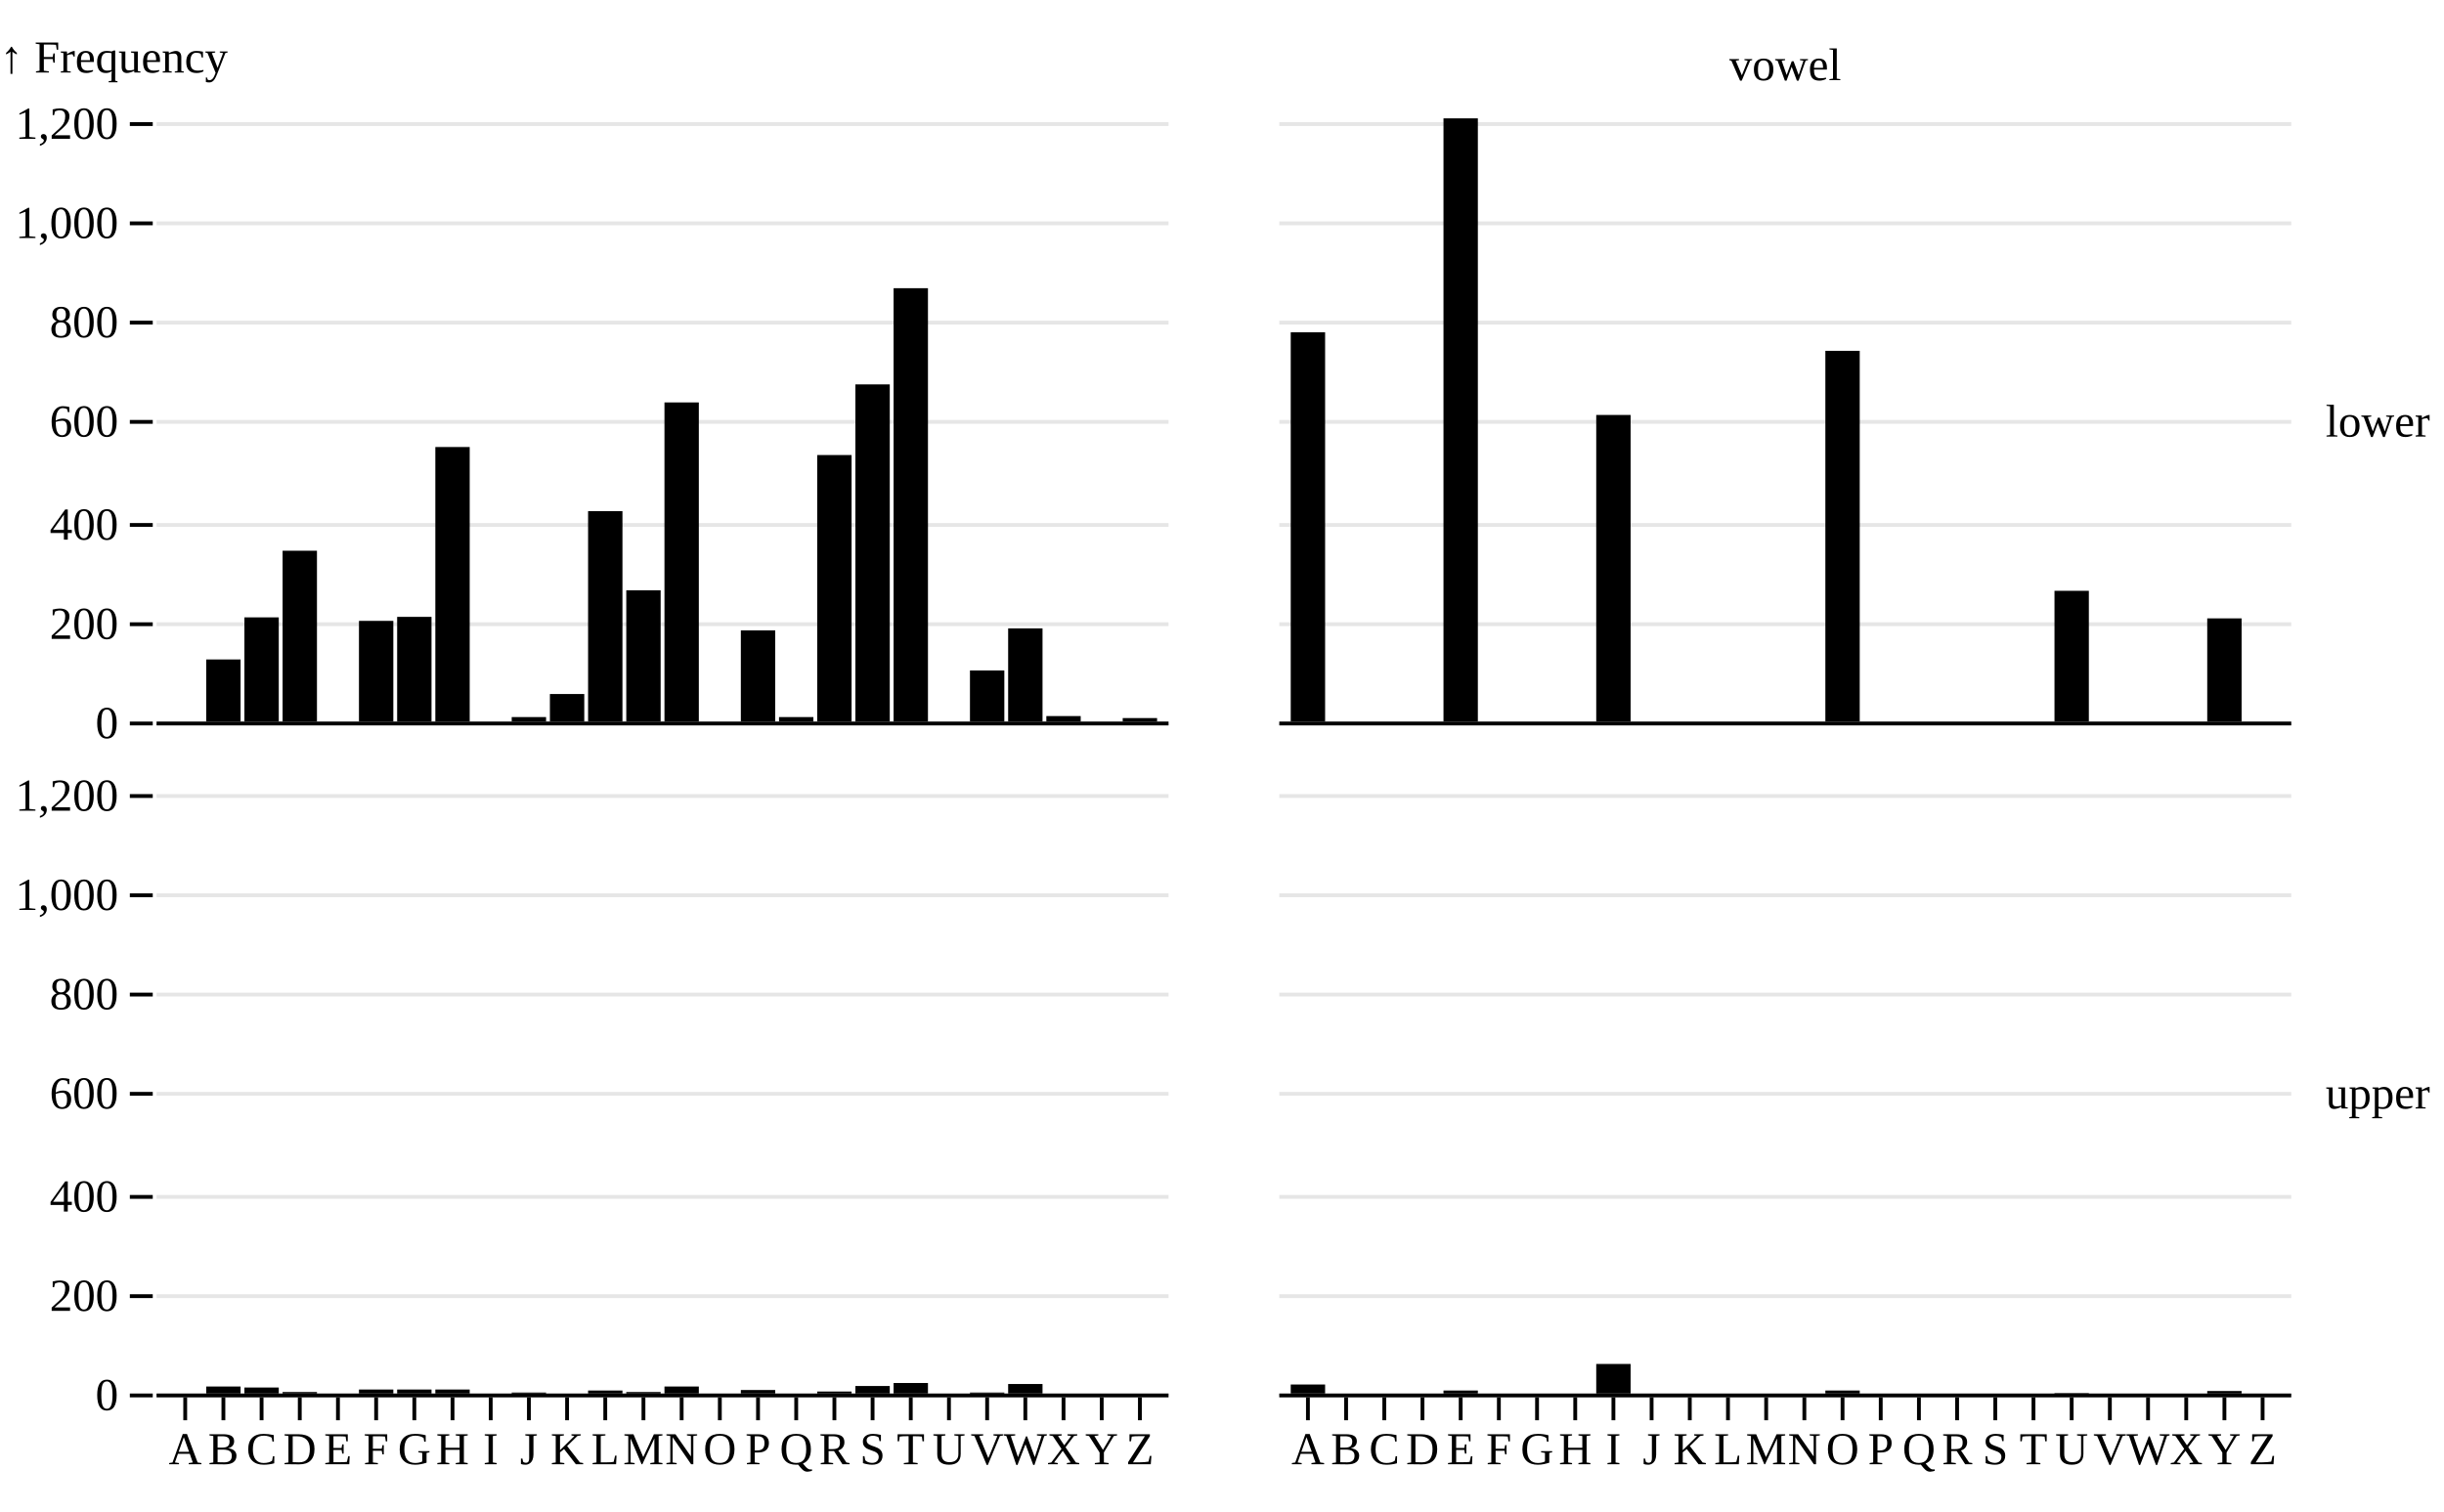
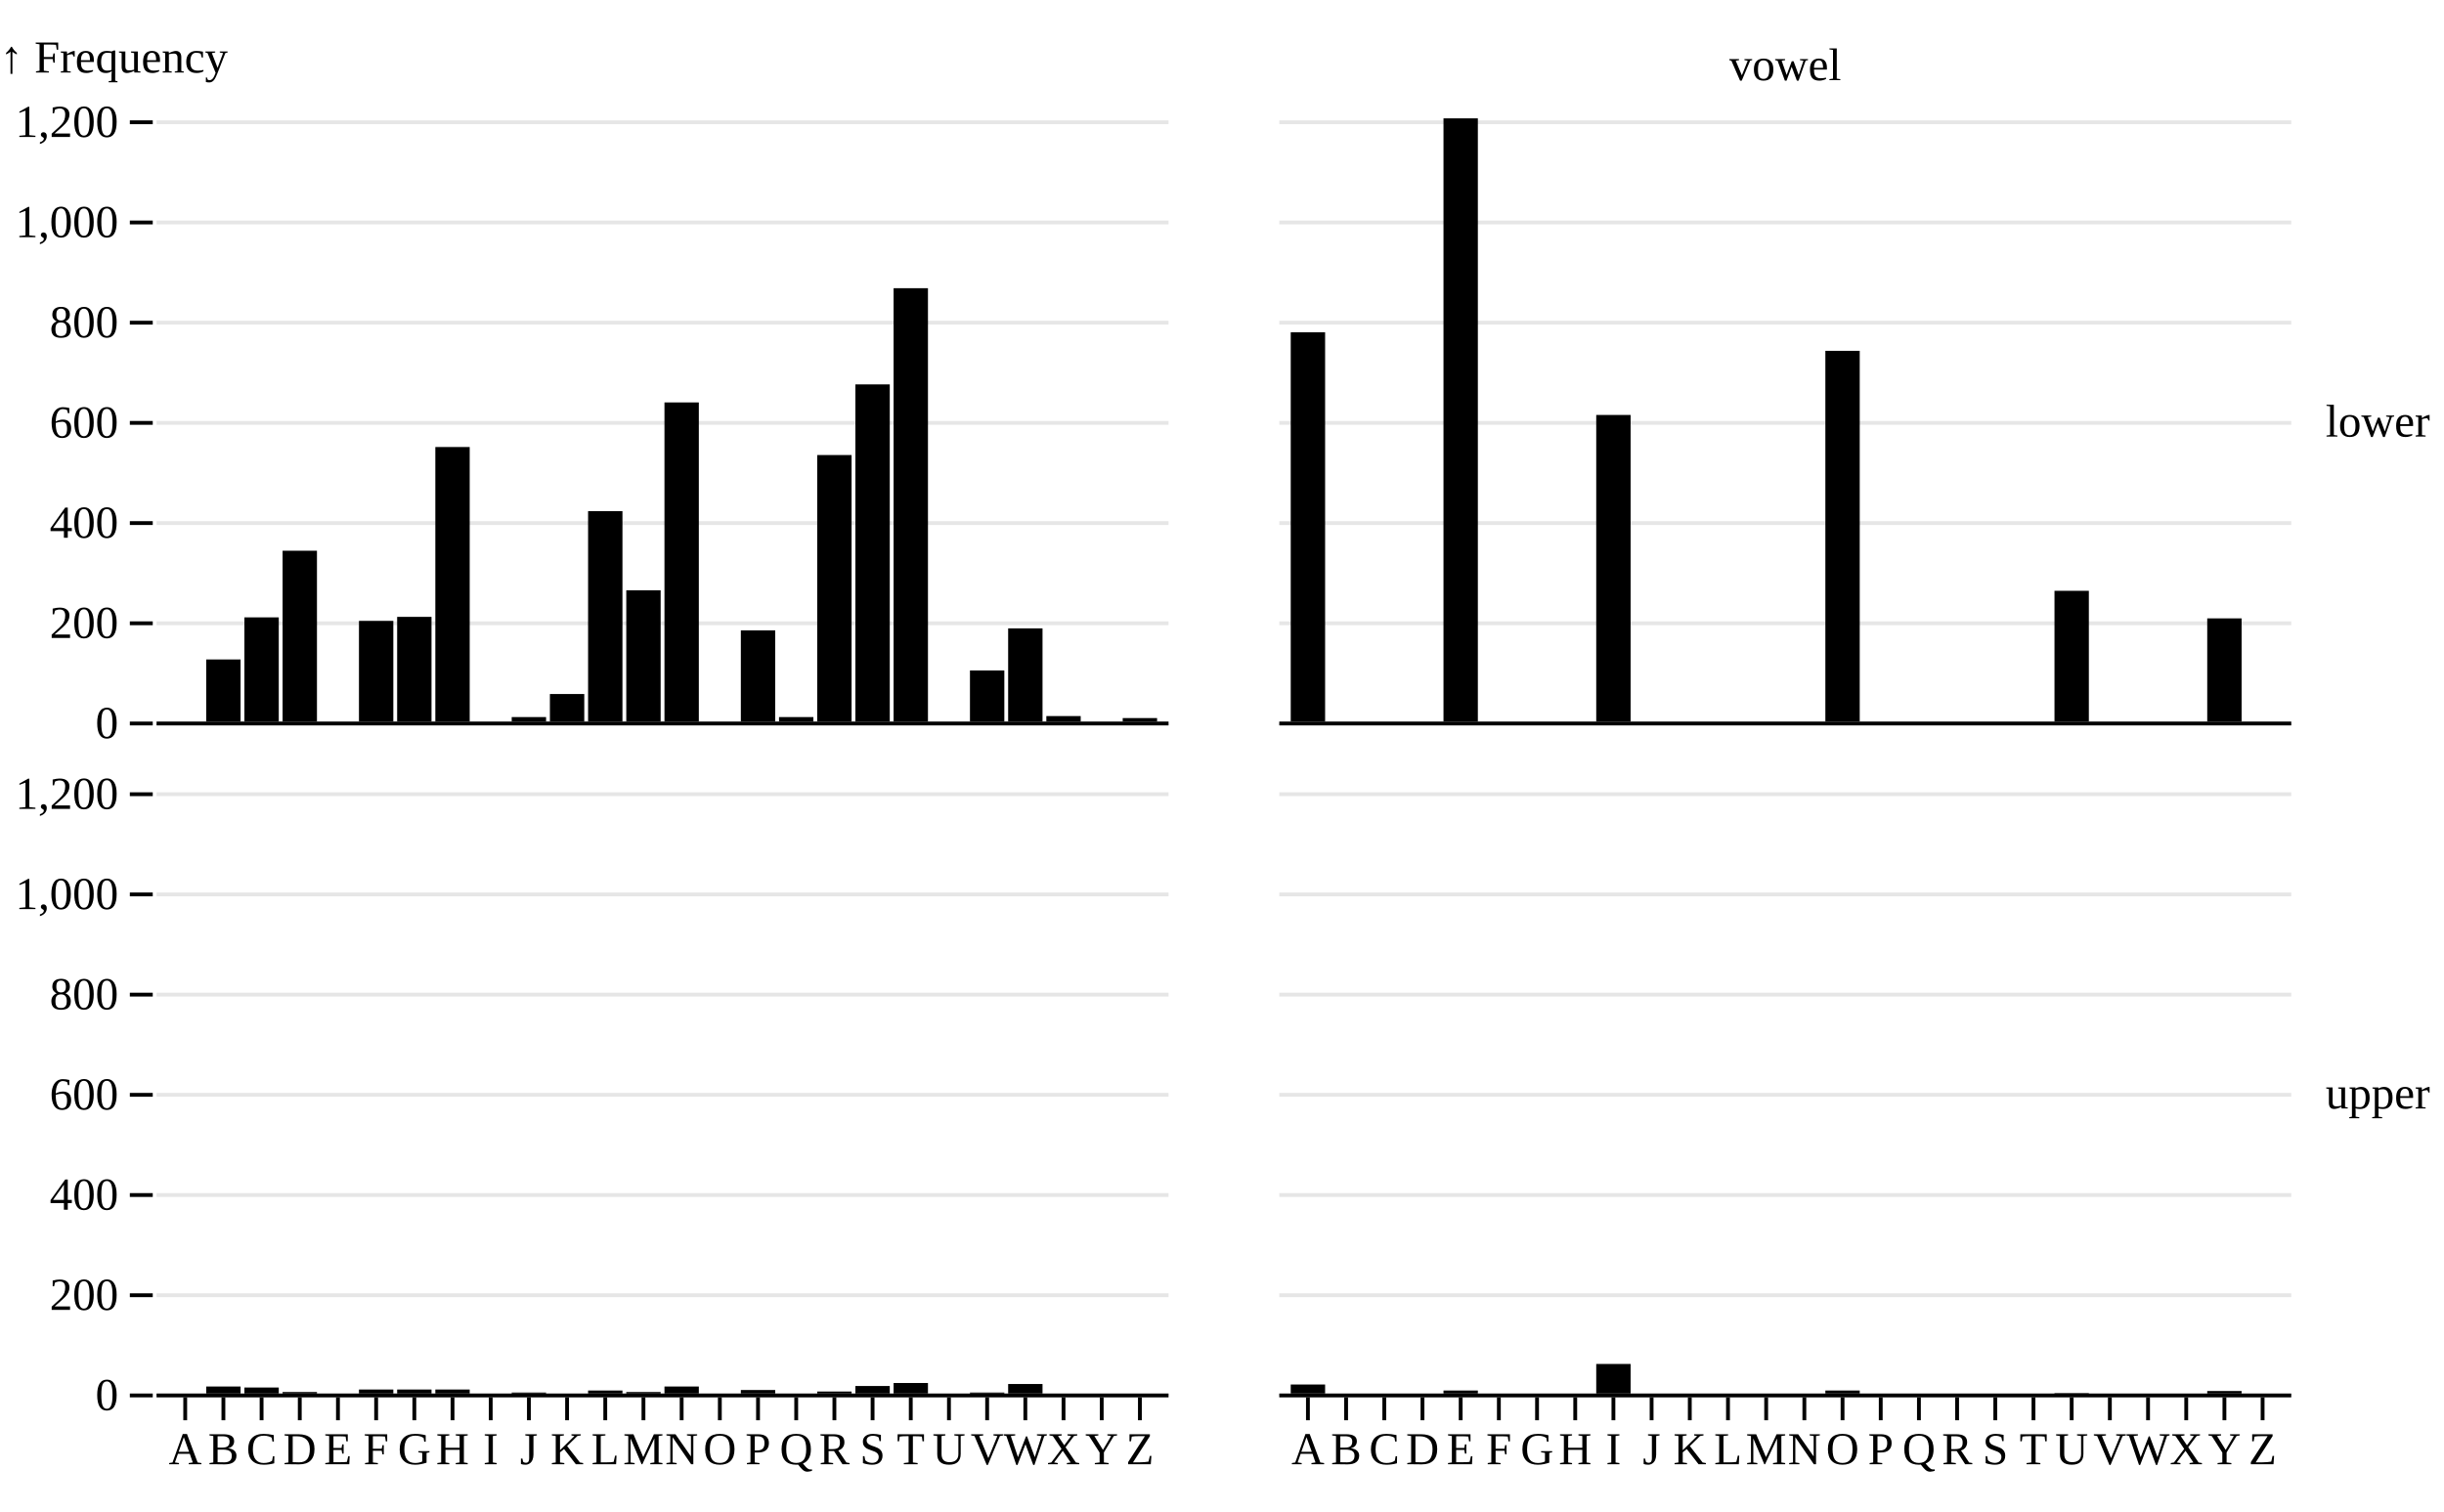
<svg xmlns="http://www.w3.org/2000/svg" class="plot" fill="currentColor" text-anchor="middle" width="640" height="396" viewBox="0 0 640 396">
  <g transform="translate(600,0)" fill="none" text-anchor="start">
    <g class="tick" opacity="1" transform="translate(0,110.5)">
      <line stroke="currentColor" x2="0" />
      <text fill="currentColor" x="9" dy="0.32em">lower</text>
    </g>
    <g class="tick" opacity="1" transform="translate(0,286.5)">
      <line stroke="currentColor" x2="0" />
      <text fill="currentColor" x="9" dy="0.32em">upper</text>
    </g>
  </g>
  <g transform="translate(0,30)" fill="none" text-anchor="middle">
    <g class="tick" opacity="1" transform="translate(173.5,0)">
      <line stroke="currentColor" y2="0" />
      <text fill="currentColor" y="-9" dy="0em" />
    </g>
    <g class="tick" opacity="1" transform="translate(467.5,0)">
      <line stroke="currentColor" y2="0" />
      <text fill="currentColor" y="-9" dy="0em">vowel</text>
    </g>
  </g>
  <g>
    <g transform="translate(0,31)">
      <g transform="translate(40,0)" fill="none" text-anchor="end">
        <g class="tick" opacity="1" transform="translate(0,158.5)">
          <line stroke="currentColor" x2="-6" />
          <text fill="currentColor" x="-9" dy="0.32em">0</text>
          <path stroke="currentColor" stroke-opacity="0.1" d="M1,0h265M295,0h265" />
        </g>
-         <g class="tick" opacity="1" transform="translate(0,132.5)">
+         <g class="tick" opacity="1" transform="translate(0,132.2542)">
          <line stroke="currentColor" x2="-6" />
          <text fill="currentColor" x="-9" dy="0.32em">200</text>
          <path stroke="currentColor" stroke-opacity="0.1" d="M1,0h265M295,0h265" />
        </g>
-         <g class="tick" opacity="1" transform="translate(0,106.5)">
+         <g class="tick" opacity="1" transform="translate(0,106.0083)">
          <line stroke="currentColor" x2="-6" />
          <text fill="currentColor" x="-9" dy="0.32em">400</text>
          <path stroke="currentColor" stroke-opacity="0.1" d="M1,0h265M295,0h265" />
        </g>
-         <g class="tick" opacity="1" transform="translate(0,79.5)">
+         <g class="tick" opacity="1" transform="translate(0,79.76246)">
          <line stroke="currentColor" x2="-6" />
          <text fill="currentColor" x="-9" dy="0.32em">600</text>
          <path stroke="currentColor" stroke-opacity="0.1" d="M1,0h265M295,0h265" />
        </g>
-         <g class="tick" opacity="1" transform="translate(0,53.5)">
+         <g class="tick" opacity="1" transform="translate(0,53.51661)">
          <line stroke="currentColor" x2="-6" />
          <text fill="currentColor" x="-9" dy="0.32em">800</text>
          <path stroke="currentColor" stroke-opacity="0.1" d="M1,0h265M295,0h265" />
        </g>
-         <g class="tick" opacity="1" transform="translate(0,27.5)">
+         <g class="tick" opacity="1" transform="translate(0,27.27076)">
          <line stroke="currentColor" x2="-6" />
          <text fill="currentColor" x="-9" dy="0.32em">1,000</text>
          <path stroke="currentColor" stroke-opacity="0.1" d="M1,0h265M295,0h265" />
        </g>
-         <g class="tick" opacity="1" transform="translate(0,1.5)">
+         <g class="tick" opacity="1" transform="translate(0,1.024917)">
          <line stroke="currentColor" x2="-6" />
          <text fill="currentColor" x="-9" dy="0.32em">1,200</text>
          <path stroke="currentColor" stroke-opacity="0.1" d="M1,0h265M295,0h265" />
        </g>
        <text fill="currentColor" transform="translate(-40,0)" dy="-1em" text-anchor="start">↑ Frequency</text>
      </g>
    </g>
    <g transform="translate(0,207)">
      <g transform="translate(40,0)" fill="none" text-anchor="end">
        <g class="tick" opacity="1" transform="translate(0,158.5)">
          <line stroke="currentColor" x2="-6" />
          <text fill="currentColor" x="-9" dy="0.32em">0</text>
          <path stroke="currentColor" stroke-opacity="0.1" d="M1,0h265M295,0h265" />
        </g>
-         <g class="tick" opacity="1" transform="translate(0,132.5)">
+         <g class="tick" opacity="1" transform="translate(0,132.2542)">
          <line stroke="currentColor" x2="-6" />
          <text fill="currentColor" x="-9" dy="0.32em">200</text>
          <path stroke="currentColor" stroke-opacity="0.1" d="M1,0h265M295,0h265" />
        </g>
-         <g class="tick" opacity="1" transform="translate(0,106.5)">
+         <g class="tick" opacity="1" transform="translate(0,106.0083)">
          <line stroke="currentColor" x2="-6" />
          <text fill="currentColor" x="-9" dy="0.32em">400</text>
          <path stroke="currentColor" stroke-opacity="0.1" d="M1,0h265M295,0h265" />
        </g>
-         <g class="tick" opacity="1" transform="translate(0,79.5)">
+         <g class="tick" opacity="1" transform="translate(0,79.76246)">
          <line stroke="currentColor" x2="-6" />
          <text fill="currentColor" x="-9" dy="0.32em">600</text>
          <path stroke="currentColor" stroke-opacity="0.1" d="M1,0h265M295,0h265" />
        </g>
-         <g class="tick" opacity="1" transform="translate(0,53.5)">
+         <g class="tick" opacity="1" transform="translate(0,53.51661)">
          <line stroke="currentColor" x2="-6" />
          <text fill="currentColor" x="-9" dy="0.32em">800</text>
          <path stroke="currentColor" stroke-opacity="0.1" d="M1,0h265M295,0h265" />
        </g>
-         <g class="tick" opacity="1" transform="translate(0,27.5)">
+         <g class="tick" opacity="1" transform="translate(0,27.27076)">
          <line stroke="currentColor" x2="-6" />
          <text fill="currentColor" x="-9" dy="0.32em">1,000</text>
          <path stroke="currentColor" stroke-opacity="0.1" d="M1,0h265M295,0h265" />
        </g>
-         <g class="tick" opacity="1" transform="translate(0,1.5)">
+         <g class="tick" opacity="1" transform="translate(0,1.024917)">
          <line stroke="currentColor" x2="-6" />
          <text fill="currentColor" x="-9" dy="0.32em">1,200</text>
          <path stroke="currentColor" stroke-opacity="0.1" d="M1,0h265M295,0h265" />
        </g>
      </g>
    </g>
    <g transform="translate(41,0)">
      <g transform="translate(0,366)" fill="none" text-anchor="middle">
        <g class="tick" opacity="1" transform="translate(7.5,0)">
          <line stroke="currentColor" y2="6" />
          <text fill="currentColor" y="9" dy="0.71em">A</text>
        </g>
        <g class="tick" opacity="1" transform="translate(17.5,0)">
          <line stroke="currentColor" y2="6" />
          <text fill="currentColor" y="9" dy="0.71em">B</text>
        </g>
        <g class="tick" opacity="1" transform="translate(27.5,0)">
          <line stroke="currentColor" y2="6" />
          <text fill="currentColor" y="9" dy="0.71em">C</text>
        </g>
        <g class="tick" opacity="1" transform="translate(37.5,0)">
          <line stroke="currentColor" y2="6" />
          <text fill="currentColor" y="9" dy="0.71em">D</text>
        </g>
        <g class="tick" opacity="1" transform="translate(47.5,0)">
          <line stroke="currentColor" y2="6" />
          <text fill="currentColor" y="9" dy="0.71em">E</text>
        </g>
        <g class="tick" opacity="1" transform="translate(57.5,0)">
          <line stroke="currentColor" y2="6" />
          <text fill="currentColor" y="9" dy="0.71em">F</text>
        </g>
        <g class="tick" opacity="1" transform="translate(67.5,0)">
          <line stroke="currentColor" y2="6" />
          <text fill="currentColor" y="9" dy="0.71em">G</text>
        </g>
        <g class="tick" opacity="1" transform="translate(77.5,0)">
          <line stroke="currentColor" y2="6" />
          <text fill="currentColor" y="9" dy="0.71em">H</text>
        </g>
        <g class="tick" opacity="1" transform="translate(87.5,0)">
          <line stroke="currentColor" y2="6" />
          <text fill="currentColor" y="9" dy="0.71em">I</text>
        </g>
        <g class="tick" opacity="1" transform="translate(97.5,0)">
          <line stroke="currentColor" y2="6" />
          <text fill="currentColor" y="9" dy="0.71em">J</text>
        </g>
        <g class="tick" opacity="1" transform="translate(107.5,0)">
          <line stroke="currentColor" y2="6" />
          <text fill="currentColor" y="9" dy="0.71em">K</text>
        </g>
        <g class="tick" opacity="1" transform="translate(117.5,0)">
          <line stroke="currentColor" y2="6" />
          <text fill="currentColor" y="9" dy="0.71em">L</text>
        </g>
        <g class="tick" opacity="1" transform="translate(127.5,0)">
          <line stroke="currentColor" y2="6" />
          <text fill="currentColor" y="9" dy="0.71em">M</text>
        </g>
        <g class="tick" opacity="1" transform="translate(137.5,0)">
          <line stroke="currentColor" y2="6" />
          <text fill="currentColor" y="9" dy="0.71em">N</text>
        </g>
        <g class="tick" opacity="1" transform="translate(147.5,0)">
          <line stroke="currentColor" y2="6" />
          <text fill="currentColor" y="9" dy="0.71em">O</text>
        </g>
        <g class="tick" opacity="1" transform="translate(157.5,0)">
          <line stroke="currentColor" y2="6" />
          <text fill="currentColor" y="9" dy="0.71em">P</text>
        </g>
        <g class="tick" opacity="1" transform="translate(167.5,0)">
          <line stroke="currentColor" y2="6" />
          <text fill="currentColor" y="9" dy="0.71em">Q</text>
        </g>
        <g class="tick" opacity="1" transform="translate(177.5,0)">
          <line stroke="currentColor" y2="6" />
          <text fill="currentColor" y="9" dy="0.71em">R</text>
        </g>
        <g class="tick" opacity="1" transform="translate(187.5,0)">
          <line stroke="currentColor" y2="6" />
          <text fill="currentColor" y="9" dy="0.71em">S</text>
        </g>
        <g class="tick" opacity="1" transform="translate(197.5,0)">
          <line stroke="currentColor" y2="6" />
          <text fill="currentColor" y="9" dy="0.71em">T</text>
        </g>
        <g class="tick" opacity="1" transform="translate(207.5,0)">
          <line stroke="currentColor" y2="6" />
          <text fill="currentColor" y="9" dy="0.71em">U</text>
        </g>
        <g class="tick" opacity="1" transform="translate(217.5,0)">
          <line stroke="currentColor" y2="6" />
          <text fill="currentColor" y="9" dy="0.71em">V</text>
        </g>
        <g class="tick" opacity="1" transform="translate(227.5,0)">
          <line stroke="currentColor" y2="6" />
          <text fill="currentColor" y="9" dy="0.71em">W</text>
        </g>
        <g class="tick" opacity="1" transform="translate(237.5,0)">
          <line stroke="currentColor" y2="6" />
          <text fill="currentColor" y="9" dy="0.71em">X</text>
        </g>
        <g class="tick" opacity="1" transform="translate(247.5,0)">
          <line stroke="currentColor" y2="6" />
          <text fill="currentColor" y="9" dy="0.71em">Y</text>
        </g>
        <g class="tick" opacity="1" transform="translate(257.5,0)">
          <line stroke="currentColor" y2="6" />
          <text fill="currentColor" y="9" dy="0.71em">Z</text>
        </g>
      </g>
    </g>
    <g transform="translate(335,0)">
      <g transform="translate(0,366)" fill="none" text-anchor="middle">
        <g class="tick" opacity="1" transform="translate(7.5,0)">
          <line stroke="currentColor" y2="6" />
          <text fill="currentColor" y="9" dy="0.71em">A</text>
        </g>
        <g class="tick" opacity="1" transform="translate(17.5,0)">
          <line stroke="currentColor" y2="6" />
          <text fill="currentColor" y="9" dy="0.71em">B</text>
        </g>
        <g class="tick" opacity="1" transform="translate(27.5,0)">
          <line stroke="currentColor" y2="6" />
          <text fill="currentColor" y="9" dy="0.71em">C</text>
        </g>
        <g class="tick" opacity="1" transform="translate(37.5,0)">
          <line stroke="currentColor" y2="6" />
          <text fill="currentColor" y="9" dy="0.71em">D</text>
        </g>
        <g class="tick" opacity="1" transform="translate(47.5,0)">
          <line stroke="currentColor" y2="6" />
          <text fill="currentColor" y="9" dy="0.71em">E</text>
        </g>
        <g class="tick" opacity="1" transform="translate(57.5,0)">
          <line stroke="currentColor" y2="6" />
          <text fill="currentColor" y="9" dy="0.71em">F</text>
        </g>
        <g class="tick" opacity="1" transform="translate(67.5,0)">
          <line stroke="currentColor" y2="6" />
          <text fill="currentColor" y="9" dy="0.71em">G</text>
        </g>
        <g class="tick" opacity="1" transform="translate(77.5,0)">
          <line stroke="currentColor" y2="6" />
          <text fill="currentColor" y="9" dy="0.71em">H</text>
        </g>
        <g class="tick" opacity="1" transform="translate(87.5,0)">
          <line stroke="currentColor" y2="6" />
          <text fill="currentColor" y="9" dy="0.71em">I</text>
        </g>
        <g class="tick" opacity="1" transform="translate(97.5,0)">
          <line stroke="currentColor" y2="6" />
          <text fill="currentColor" y="9" dy="0.71em">J</text>
        </g>
        <g class="tick" opacity="1" transform="translate(107.5,0)">
          <line stroke="currentColor" y2="6" />
          <text fill="currentColor" y="9" dy="0.71em">K</text>
        </g>
        <g class="tick" opacity="1" transform="translate(117.5,0)">
          <line stroke="currentColor" y2="6" />
          <text fill="currentColor" y="9" dy="0.71em">L</text>
        </g>
        <g class="tick" opacity="1" transform="translate(127.5,0)">
          <line stroke="currentColor" y2="6" />
          <text fill="currentColor" y="9" dy="0.71em">M</text>
        </g>
        <g class="tick" opacity="1" transform="translate(137.5,0)">
          <line stroke="currentColor" y2="6" />
          <text fill="currentColor" y="9" dy="0.71em">N</text>
        </g>
        <g class="tick" opacity="1" transform="translate(147.5,0)">
          <line stroke="currentColor" y2="6" />
          <text fill="currentColor" y="9" dy="0.71em">O</text>
        </g>
        <g class="tick" opacity="1" transform="translate(157.5,0)">
          <line stroke="currentColor" y2="6" />
          <text fill="currentColor" y="9" dy="0.71em">P</text>
        </g>
        <g class="tick" opacity="1" transform="translate(167.5,0)">
          <line stroke="currentColor" y2="6" />
          <text fill="currentColor" y="9" dy="0.71em">Q</text>
        </g>
        <g class="tick" opacity="1" transform="translate(177.5,0)">
          <line stroke="currentColor" y2="6" />
          <text fill="currentColor" y="9" dy="0.71em">R</text>
        </g>
        <g class="tick" opacity="1" transform="translate(187.5,0)">
          <line stroke="currentColor" y2="6" />
          <text fill="currentColor" y="9" dy="0.71em">S</text>
        </g>
        <g class="tick" opacity="1" transform="translate(197.5,0)">
          <line stroke="currentColor" y2="6" />
          <text fill="currentColor" y="9" dy="0.71em">T</text>
        </g>
        <g class="tick" opacity="1" transform="translate(207.5,0)">
          <line stroke="currentColor" y2="6" />
          <text fill="currentColor" y="9" dy="0.71em">U</text>
        </g>
        <g class="tick" opacity="1" transform="translate(217.5,0)">
          <line stroke="currentColor" y2="6" />
          <text fill="currentColor" y="9" dy="0.71em">V</text>
        </g>
        <g class="tick" opacity="1" transform="translate(227.5,0)">
          <line stroke="currentColor" y2="6" />
          <text fill="currentColor" y="9" dy="0.71em">W</text>
        </g>
        <g class="tick" opacity="1" transform="translate(237.5,0)">
          <line stroke="currentColor" y2="6" />
          <text fill="currentColor" y="9" dy="0.71em">X</text>
        </g>
        <g class="tick" opacity="1" transform="translate(247.5,0)">
          <line stroke="currentColor" y2="6" />
          <text fill="currentColor" y="9" dy="0.71em">Y</text>
        </g>
        <g class="tick" opacity="1" transform="translate(257.5,0)">
          <line stroke="currentColor" y2="6" />
          <text fill="currentColor" y="9" dy="0.71em">Z</text>
        </g>
      </g>
    </g>
    <g transform="translate(41,31)">
      <g>
        <rect x="13" width="9" y="141.728" height="16.272" />
        <rect x="23" width="9" y="130.704" height="27.296" />
        <rect x="33" width="9" y="113.251" height="44.749" />
        <rect x="53" width="9" y="131.623" height="26.377" />
        <rect x="63" width="9" y="130.573" height="27.427" />
        <rect x="73" width="9" y="86.086" height="71.914" />
        <rect x="93" width="9" y="156.819" height="1.181" />
        <rect x="103" width="9" y="150.782" height="7.218" />
        <rect x="113" width="9" y="102.884" height="55.116" />
        <rect x="123" width="9" y="123.618" height="34.382" />
        <rect x="133" width="9" y="74.407" height="83.593" />
        <rect x="153" width="9" y="134.116" height="23.884" />
        <rect x="163" width="9" y="156.819" height="1.181" />
        <rect x="173" width="9" y="88.186" height="69.814" />
        <rect x="183" width="9" y="69.683" height="88.317" />
        <rect x="193" width="9" y="44.487" height="113.513" />
        <rect x="213" width="9" y="144.615" height="13.385" />
        <rect x="223" width="9" y="133.591" height="24.409" />
        <rect x="233" width="9" y="156.556" height="1.444" />
        <rect x="253" width="9" y="157.081" height="0.919" />
      </g>
      <g stroke="currentColor" transform="translate(0,0.5)">
        <line x1="0" x2="265" y1="158" y2="158" />
      </g>
    </g>
    <g transform="translate(41,207)">
      <g>
        <rect x="13" width="9" y="156.163" height="1.837" />
        <rect x="23" width="9" y="156.425" height="1.575" />
        <rect x="33" width="9" y="157.606" height="0.394" />
        <rect x="53" width="9" y="156.95" height="1.05" />
        <rect x="63" width="9" y="156.95" height="1.05" />
        <rect x="73" width="9" y="156.95" height="1.05" />
        <rect x="93" width="9" y="157.738" height="0.262" />
        <rect x="113" width="9" y="157.213" height="0.787" />
        <rect x="123" width="9" y="157.606" height="0.394" />
        <rect x="133" width="9" y="156.163" height="1.837" />
        <rect x="153" width="9" y="157.081" height="0.919" />
        <rect x="173" width="9" y="157.475" height="0.525" />
        <rect x="183" width="9" y="156.032" height="1.968" />
        <rect x="193" width="9" y="155.244" height="2.756" />
        <rect x="213" width="9" y="157.738" height="0.262" />
        <rect x="223" width="9" y="155.507" height="2.493" />
      </g>
      <g stroke="currentColor" transform="translate(0,0.5)">
        <line x1="0" x2="265" y1="158" y2="158" />
      </g>
    </g>
    <g transform="translate(335,31)">
      <g>
        <rect x="3" width="9" y="56.035" height="101.965" />
        <rect x="43" width="9" y="0" height="158" />
        <rect x="83" width="9" y="77.688" height="80.312" />
        <rect x="143" width="9" y="60.89" height="97.11" />
        <rect x="203" width="9" y="123.749" height="34.251" />
        <rect x="243" width="9" y="130.967" height="27.033" />
      </g>
      <g stroke="currentColor" transform="translate(0,0.5)">
        <line x1="0" x2="265" y1="158" y2="158" />
      </g>
    </g>
    <g transform="translate(335,207)">
      <g>
        <rect x="3" width="9" y="155.638" height="2.362" />
        <rect x="43" width="9" y="157.213" height="0.787" />
        <rect x="83" width="9" y="150.257" height="7.743" />
        <rect x="143" width="9" y="157.213" height="0.787" />
        <rect x="203" width="9" y="157.869" height="0.131" />
        <rect x="243" width="9" y="157.344" height="0.656" />
      </g>
      <g stroke="currentColor" transform="translate(0,0.5)">
        <line x1="0" x2="265" y1="158" y2="158" />
      </g>
    </g>
  </g>
</svg>
